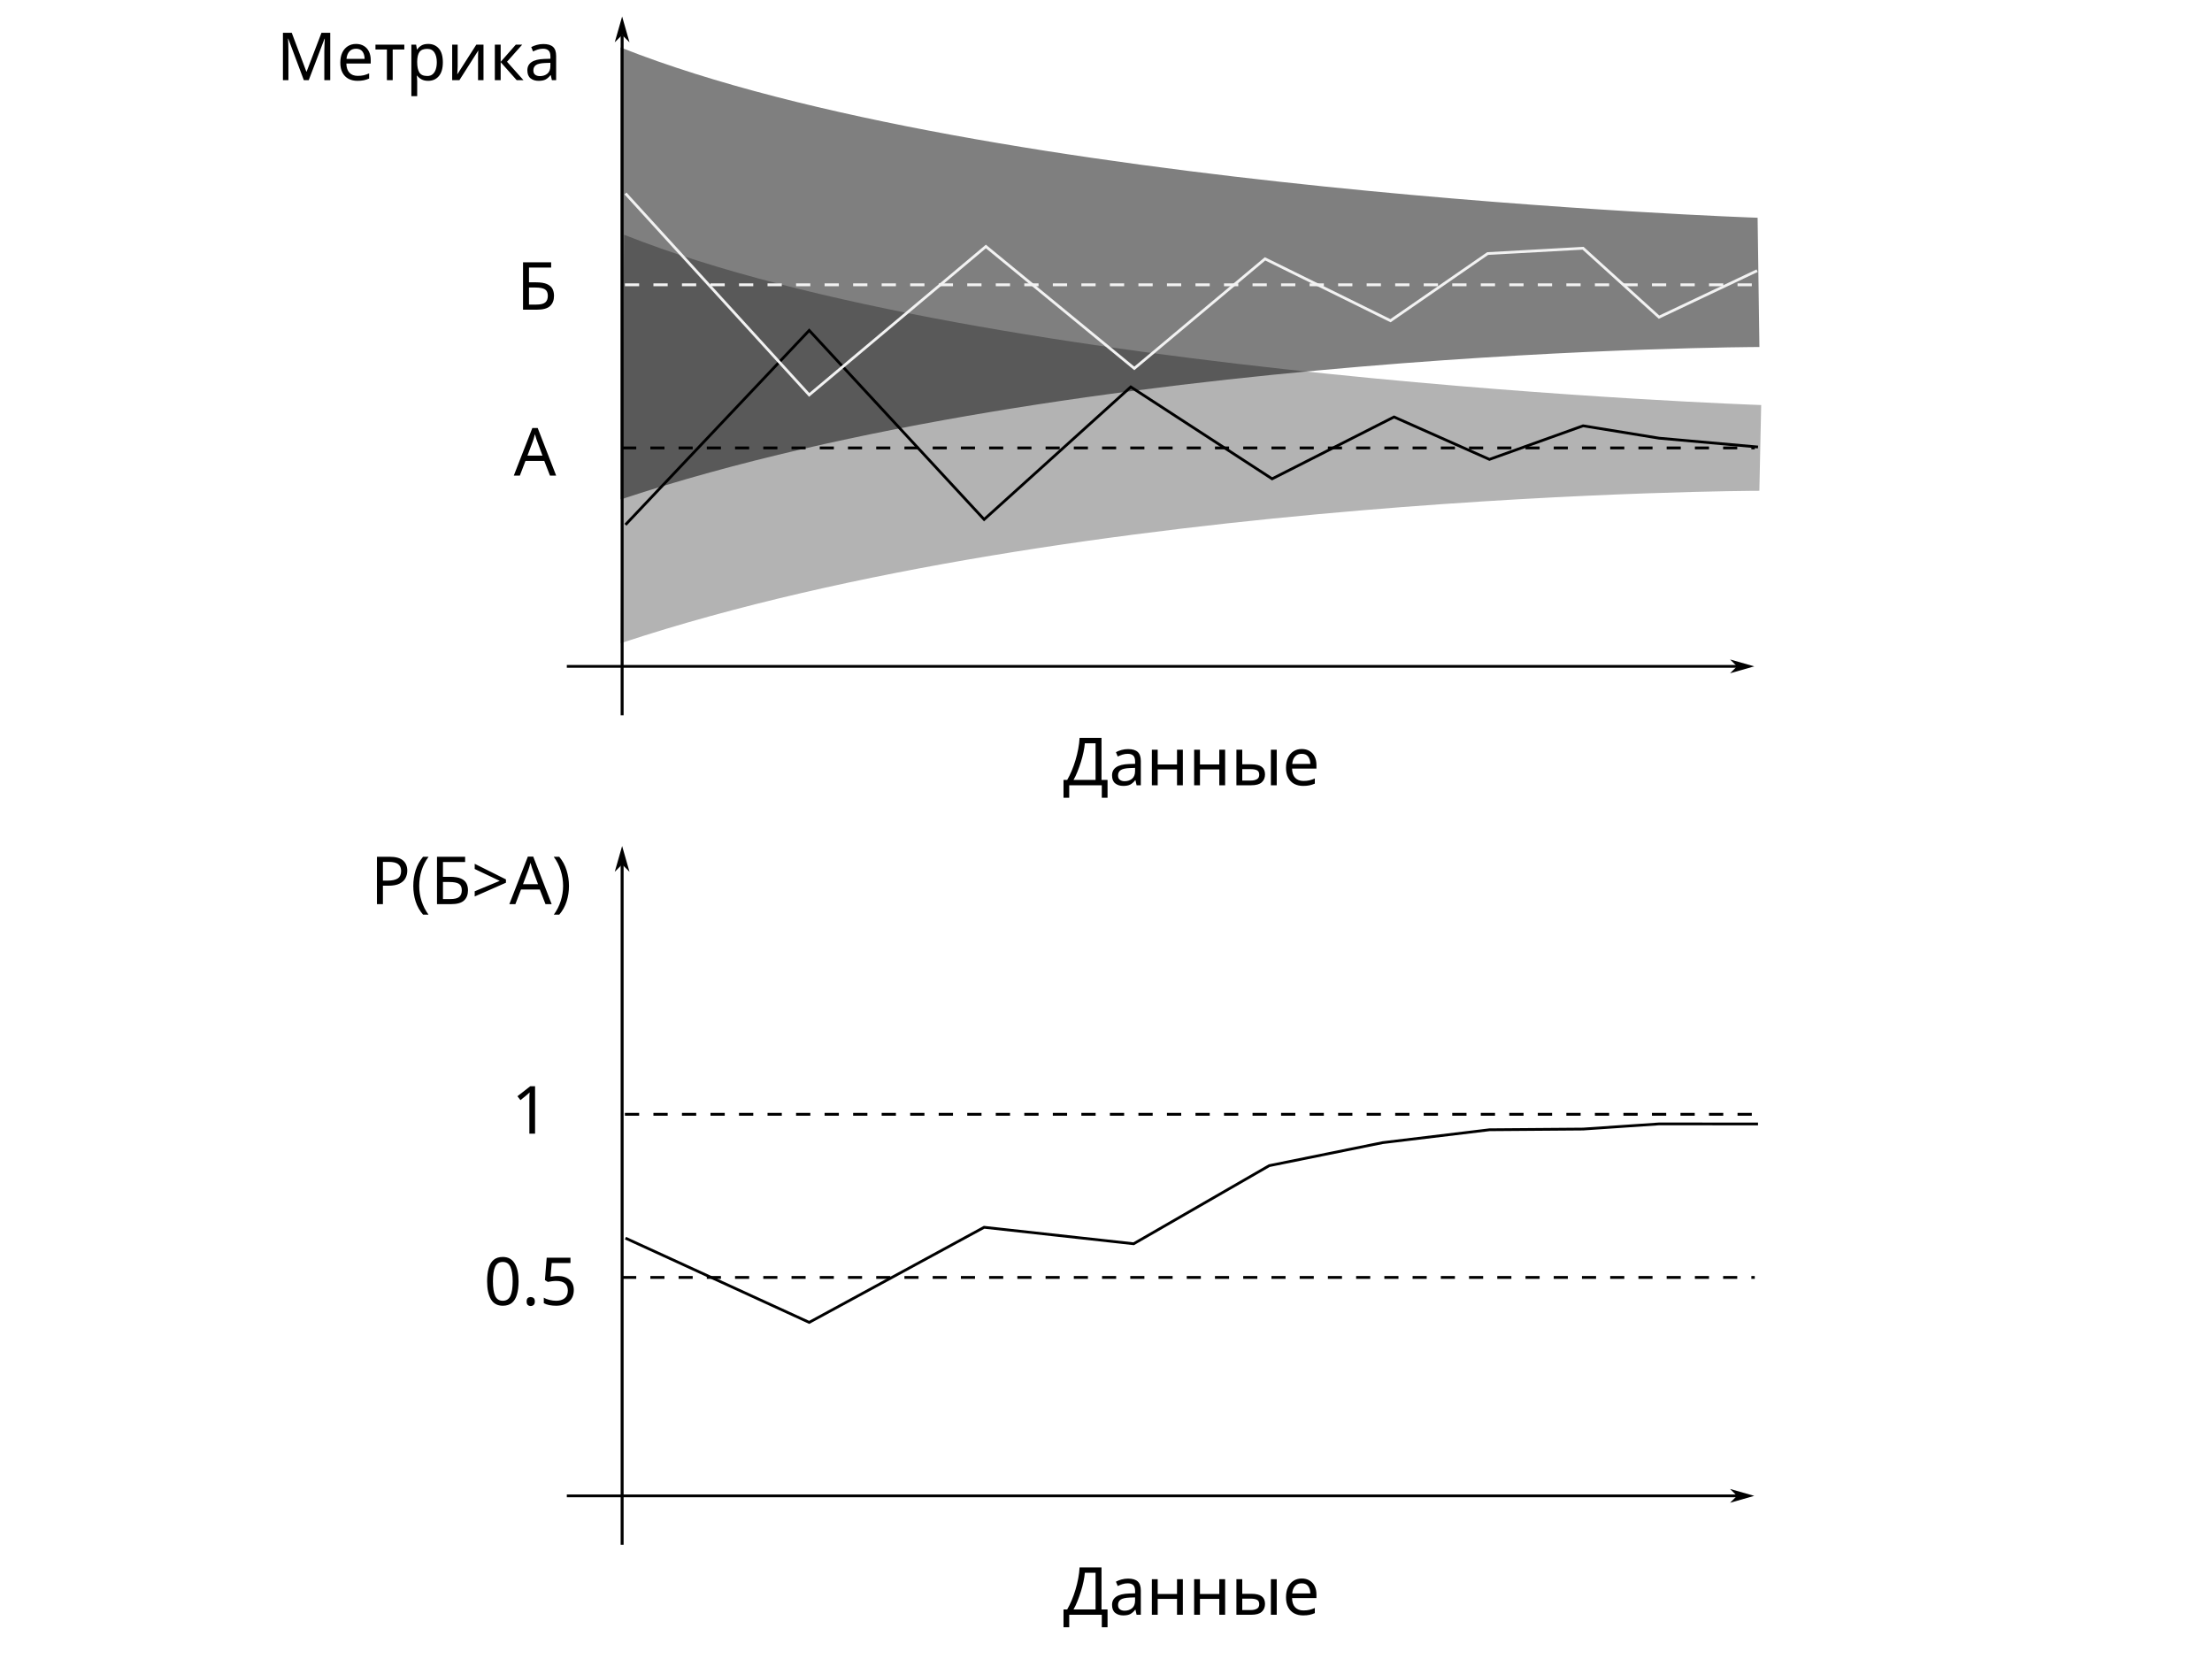
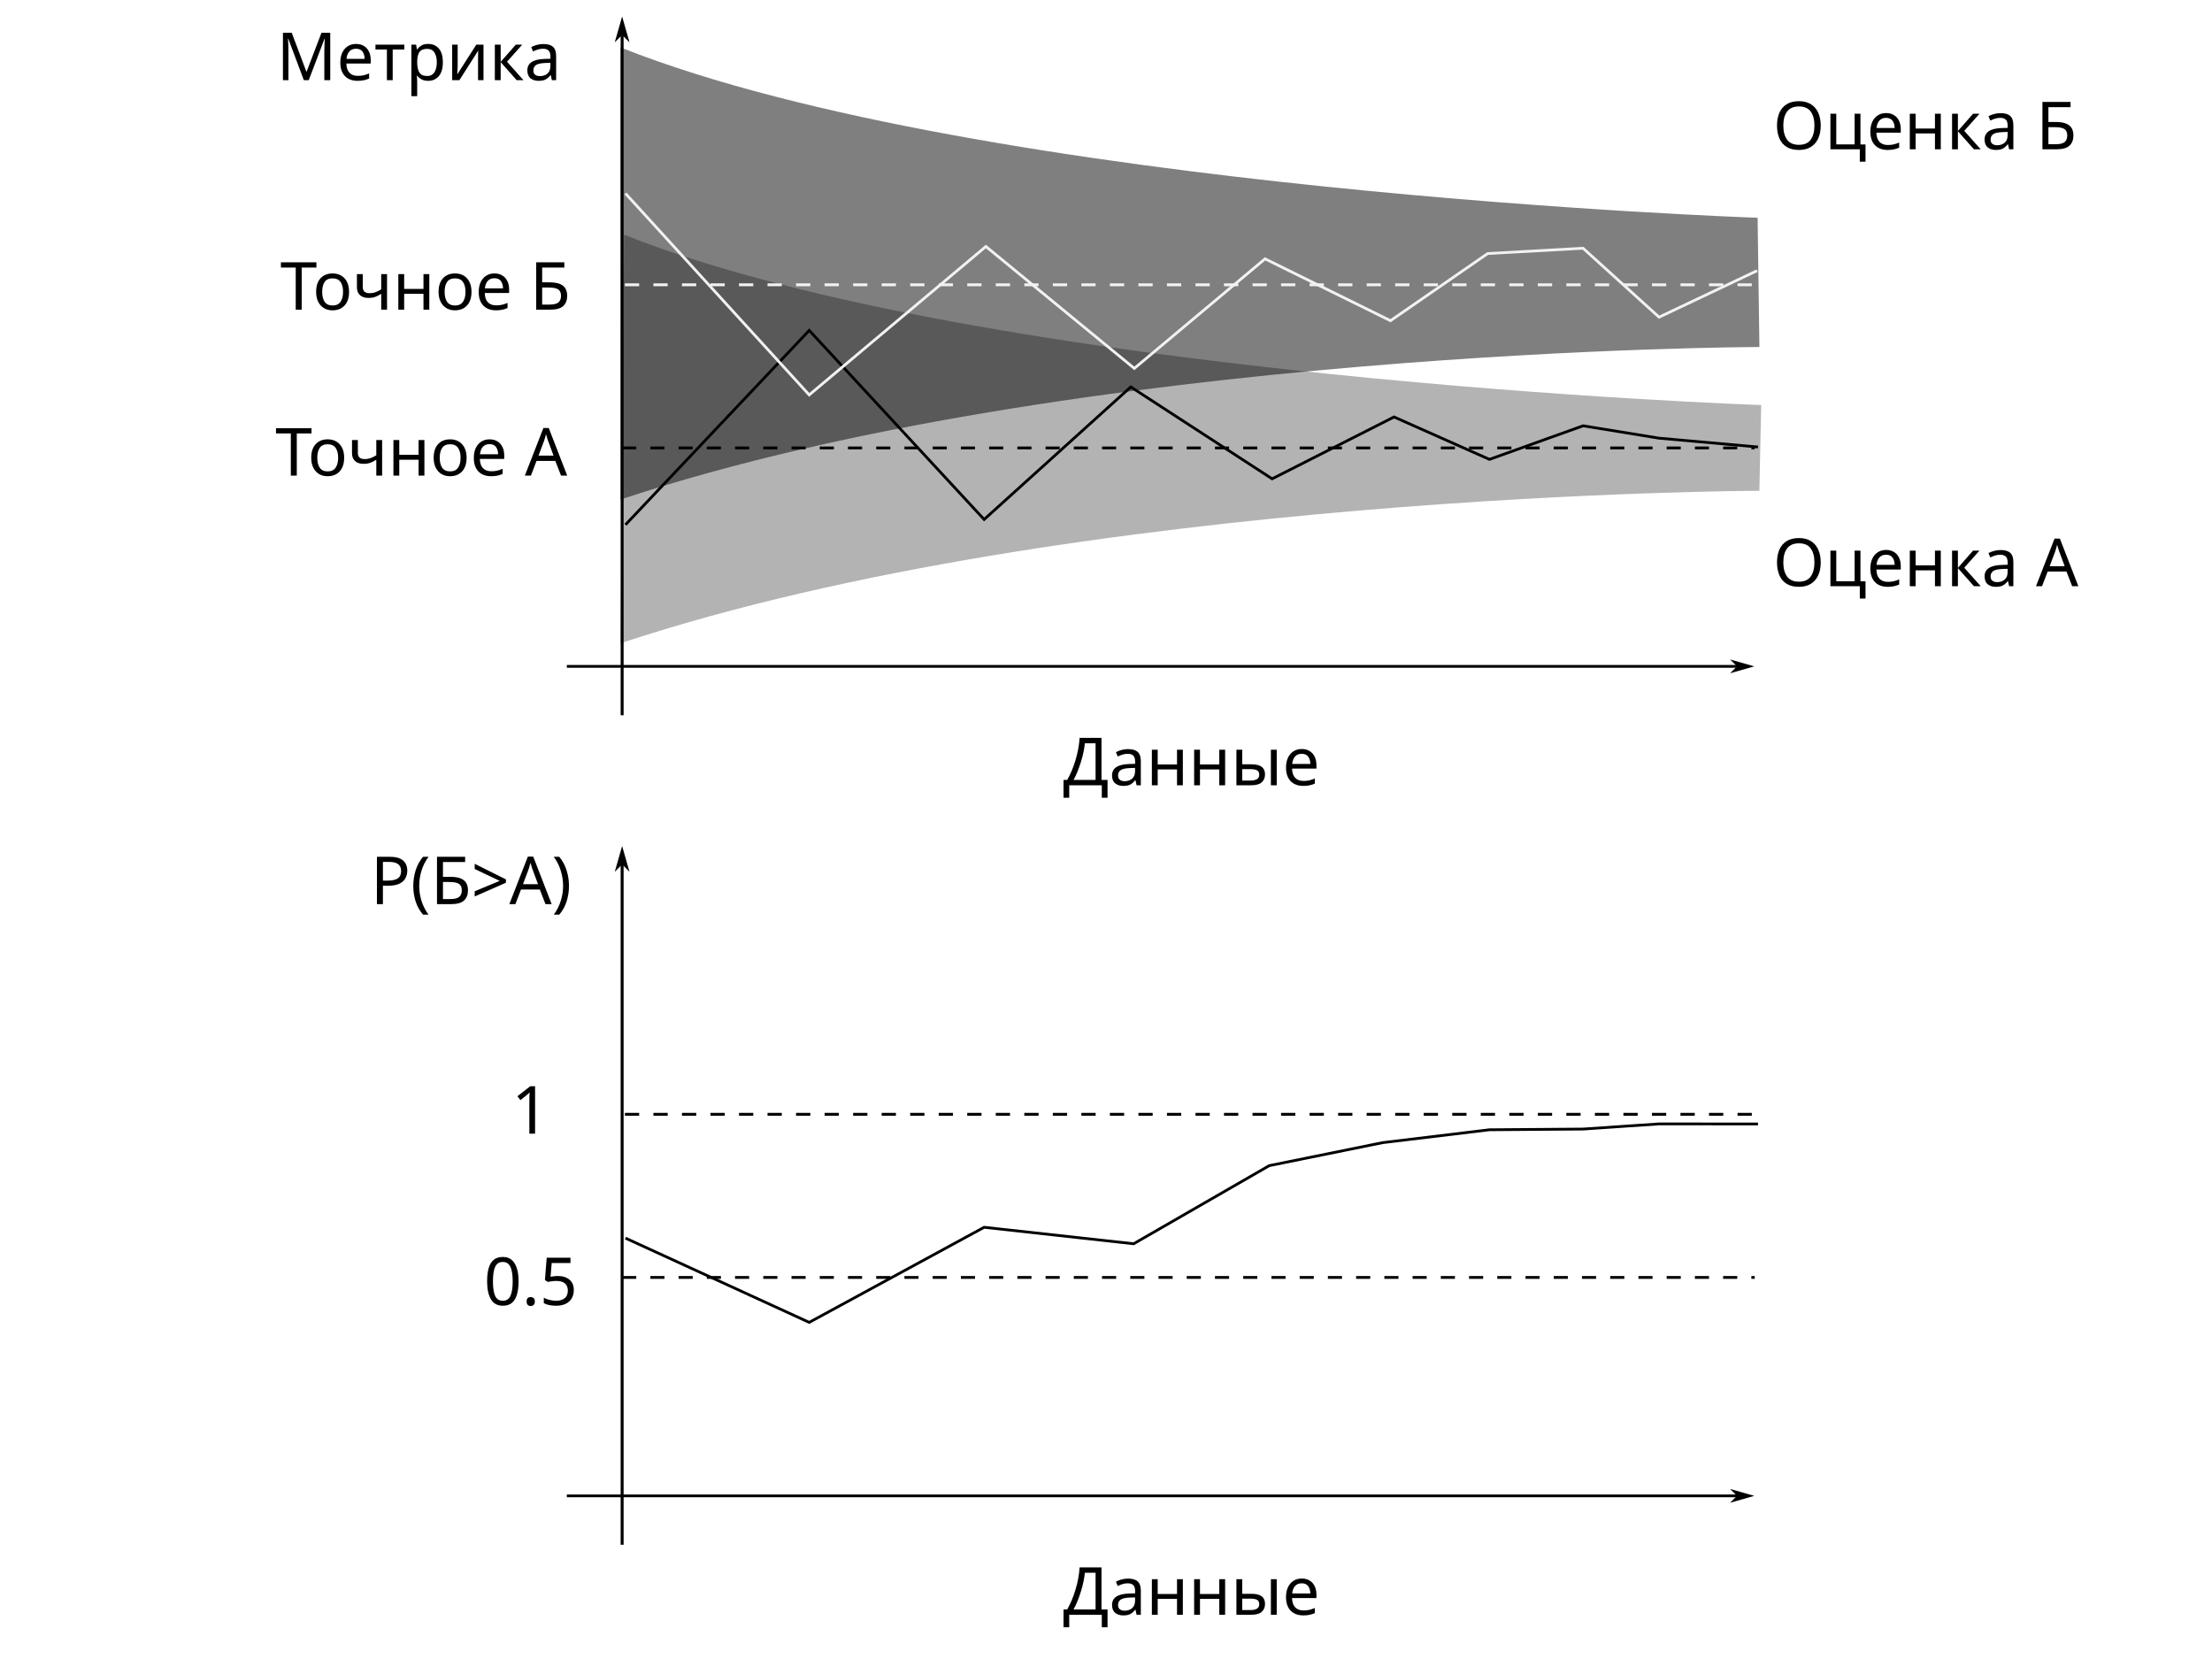
<svg xmlns="http://www.w3.org/2000/svg" width="800" height="600" version="1.1" id="svg75">
  <defs id="defs79">
    <marker style="overflow:visible" id="marker2136" refX="0" refY="0" orient="auto-start-reverse" markerWidth="8.75" markerHeight="5" viewBox="0 0 8.75 5" preserveAspectRatio="xMidYMid">
      <path style="fill:context-stroke;fill-rule:evenodd;stroke:none" d="M 0,0 5,-5 -12.5,0 5,5 Z" id="path2134" transform="scale(-0.5)" />
    </marker>
    <marker style="overflow:visible" id="marker2080" refX="0" refY="0" orient="auto-start-reverse" markerWidth="8.75" markerHeight="5" viewBox="0 0 8.75 5" preserveAspectRatio="xMidYMid">
      <path style="fill:context-stroke;fill-rule:evenodd;stroke:none" d="M 0,0 5,-5 -12.5,0 5,5 Z" id="path2078" transform="scale(-0.5)" />
    </marker>
    <marker style="overflow:visible" id="marker2048" refX="0" refY="0" orient="auto-start-reverse" markerWidth="8.75" markerHeight="5" viewBox="0 0 8.75 5" preserveAspectRatio="xMidYMid">
      <path style="fill:context-stroke;fill-rule:evenodd;stroke:none" d="M 0,0 5,-5 -12.5,0 5,5 Z" id="path2046" transform="scale(-0.5)" />
    </marker>
    <marker style="overflow:visible" id="Arrow1L" refX="0" refY="0" orient="auto-start-reverse" markerWidth="8.75" markerHeight="5" viewBox="0 0 8.75 5" preserveAspectRatio="xMidYMid">
      <path style="fill:context-stroke;fill-rule:evenodd;stroke:none" d="M 0,0 5,-5 -12.5,0 5,5 Z" id="arrow1L" transform="scale(-0.5)" />
    </marker>
  </defs>
  <path style="fill:#000000;stroke:#000000;stroke-width:1px;stroke-linecap:butt;stroke-linejoin:miter;stroke-opacity:1;opacity:0.5" d="m 224.929,179.958 c 164.223,-54.315 410.878,-54.954 410.878,-54.954 l -0.639,-45.767 c 0,0 -279.244,-9.585 -410.239,-61.344 z" id="path535" />
  <path style="fill:#000000;stroke:#000000;stroke-width:1px;stroke-linecap:butt;stroke-linejoin:miter;stroke-opacity:1;opacity:0.3" d="m 226.207,85.626 c 130.995,51.759 410.239,61.344 410.239,61.344 l -0.639,30.033 c 0,0 -246.655,0.639 -410.878,54.954 z" id="path364" />
  <g id="g73" transform="translate(0,-100)">
    <line stroke-linecap="undefined" stroke-linejoin="undefined" id="svg_2" y2="112.637" x2="225" y1="358.68" x1="225" stroke="#000000" fill="none" style="stroke-width:1.067;marker-end:url(#marker2136)" />
    <line stroke-linecap="undefined" stroke-linejoin="undefined" id="svg_3" y2="341" x2="628.2" y1="341" x1="205" stroke="#000000" fill="none" style="marker-end:url(#Arrow1L)" />
    <line stroke-linecap="undefined" stroke-linejoin="undefined" id="svg_5" y2="262" x2="634.634" y1="262" x1="225" stroke-dasharray="5.105, 5.105" stroke="#000000" fill="none" style="stroke-width:1.021" />
-     <text xml:space="preserve" text-anchor="start" font-family="'Noto Sans JP'" font-size="24px" id="svg_6" y="272" x="185.824" stroke-dasharray="5, 5" stroke-width="0" stroke="#000000" fill="#000000">А</text>
-     <text xml:space="preserve" text-anchor="start" font-family="'Noto Sans JP'" font-size="24px" id="svg_7" y="212" x="186.832" stroke-dasharray="5, 5" stroke-width="0" stroke="#000000" fill="#000000">Б</text>
+     <text xml:space="preserve" text-anchor="start" font-family="'Noto Sans JP'" font-size="24px" id="svg_6" y="272" x="99.584" stroke-dasharray="5, 5" stroke-width="0" stroke="#000000" fill="#000000">Точное А</text>
+     <text xml:space="preserve" text-anchor="start" font-family="'Noto Sans JP'" font-size="24px" id="svg_7" y="212" x="101.36" stroke-dasharray="5, 5" stroke-width="0" stroke="#000000" fill="#000000">Точное Б</text>
    <text xml:space="preserve" text-anchor="start" font-family="'Noto Sans JP'" font-size="24px" id="svg_8" y="384" x="384.495" stroke-dasharray="5, 5" stroke-width="0" stroke="#000000" fill="#000000">Данные</text>
    <text xml:space="preserve" text-anchor="start" font-family="'Noto Sans JP'" font-size="24px" id="svg_9" y="129" x="100" stroke-dasharray="5, 5" stroke-width="0" stroke="#000000" fill="#000000">Метрика</text>
    <path id="svg_16" d="M 224,298" opacity="0" stroke="#000000" fill="none" />
    <path id="svg_17" d="M 230,298" opacity="0" stroke="#000000" fill="none" />
    <line stroke-dasharray="5.159, 5.159" stroke-linecap="undefined" stroke-linejoin="undefined" id="svg_4" y2="203" x2="635.922" y1="203" x1="226" stroke="#000000" fill="none" style="fill:none;stroke:#f2f2f2;stroke-width:1.032" />
+     <text xml:space="preserve" text-anchor="start" font-family="'Noto Sans JP'" font-size="24px" id="text453" y="154" x="641.209" stroke-dasharray="5, 5" stroke-width="0" stroke="#000000" fill="#000000">Оценка Б</text>
+     <text xml:space="preserve" text-anchor="start" font-family="'Noto Sans JP'" font-size="24px" id="text455" y="312" x="641.209" stroke-dasharray="5, 5" stroke-width="0" stroke="#000000" fill="#000000">Оценка А</text>
  </g>
  <path style="fill:none;stroke:#000000" d="m 226.207,189.783 66.456,-70.29 63.261,68.373 53.037,-47.925 51.12,33.228 44.091,-22.365 34.506,15.336 33.867,-12.141 27.477,4.473 35.784,3.195" id="path254" />
  <path style="fill:none;stroke:#f2f2f2" d="m 226.207,69.974 66.456,72.846 63.9,-53.676 53.676,44.091 47.286,-39.618 45.369,22.365 35.145,-24.282 34.506,-1.917 27.477,24.921 35.468,-16.806" id="path495" />
  <g id="g602" transform="translate(0,200)">
    <line stroke-linecap="undefined" stroke-linejoin="undefined" id="line582" y2="112.637" x2="225" y1="358.68" x1="225" stroke="#000000" fill="none" style="stroke-width:1.067;marker-end:url(#marker2080)" />
    <line stroke-linecap="undefined" stroke-linejoin="undefined" id="line584" y2="341" x2="628.2" y1="341" x1="205" stroke="#000000" fill="none" style="marker-end:url(#marker2048)" />
    <line stroke-dasharray="5.159, 5.159" stroke-linecap="undefined" stroke-linejoin="undefined" id="line586" y2="203" x2="635.922" y1="203" x1="226" stroke="#000000" fill="none" style="fill:#000000;stroke:#000000;stroke-width:1.032" />
    <line stroke-linecap="undefined" stroke-linejoin="undefined" id="line588" y2="262" x2="634.634" y1="262" x1="225" stroke-dasharray="5.105, 5.105" stroke="#000000" fill="none" style="stroke-width:1.021" />
    <text xml:space="preserve" text-anchor="start" font-family="'Noto Sans JP'" font-size="24px" id="text590" y="272" x="175" stroke-dasharray="5, 5" stroke-width="0" stroke="#000000" fill="#000000" style="font-style:normal;font-variant:normal;font-weight:normal;font-stretch:normal;font-size:24px;font-family:'Noto Sans JP';-inkscape-font-specification:'Noto Sans JP, Normal';font-variant-ligatures:normal;font-variant-caps:normal;font-variant-numeric:normal;font-variant-east-asian:normal;text-anchor:start;fill:#000000;stroke:#000000;stroke-width:0;stroke-dasharray:5, 5">
      <tspan id="tspan660" x="175" y="272">0.5</tspan>
    </text>
    <text xml:space="preserve" text-anchor="start" font-family="'Noto Sans JP'" font-size="24px" id="text592" y="210" x="185" stroke-dasharray="5, 5" stroke-width="0" stroke="#000000" fill="#000000" style="font-style:normal;font-variant:normal;font-weight:normal;font-stretch:normal;font-size:24px;font-family:'Noto Sans JP';-inkscape-font-specification:'Noto Sans JP, Normal';font-variant-ligatures:normal;font-variant-caps:normal;font-variant-numeric:normal;font-variant-east-asian:normal;text-anchor:start;fill:#000000;stroke:#000000;stroke-width:0;stroke-dasharray:5, 5">
      <tspan id="tspan662" x="185" y="210">1</tspan>
    </text>
    <text xml:space="preserve" text-anchor="start" font-family="'Noto Sans JP'" font-size="24px" id="text594" y="384" x="384.495" stroke-dasharray="5, 5" stroke-width="0" stroke="#000000" fill="#000000">Данные</text>
    <text xml:space="preserve" text-anchor="start" font-family="'Noto Sans JP'" font-size="24px" id="text596" y="127" x="134" stroke-dasharray="5, 5" stroke-width="0" stroke="#000000" fill="#000000" style="font-style:normal;font-variant:normal;font-weight:normal;font-stretch:normal;font-size:24px;font-family:'Noto Sans JP';-inkscape-font-specification:'Noto Sans JP, Normal';font-variant-ligatures:normal;font-variant-caps:normal;font-variant-numeric:normal;font-variant-east-asian:normal;text-anchor:start;fill:#000000;stroke:#000000;stroke-width:0;stroke-dasharray:5, 5">
      <tspan id="tspan656" x="134" y="127">P(Б&gt;А)</tspan>
      <tspan id="tspan658" x="134" y="157" />
    </text>
    <path id="path598" d="M 224,298" opacity="0" stroke="#000000" fill="none" />
    <path id="path600" d="M 230,298" opacity="0" stroke="#000000" fill="none" />
  </g>
  <path style="fill:none;stroke:#000000" d="m 226.207,447.783 66.456,30.472 63.261,-34.389 54.076,5.958 49.042,-28.254 40.974,-8.311 38.663,-4.664 33.867,-0.258 27.477,-1.864 35.784,0.026" id="path664" />
</svg>
